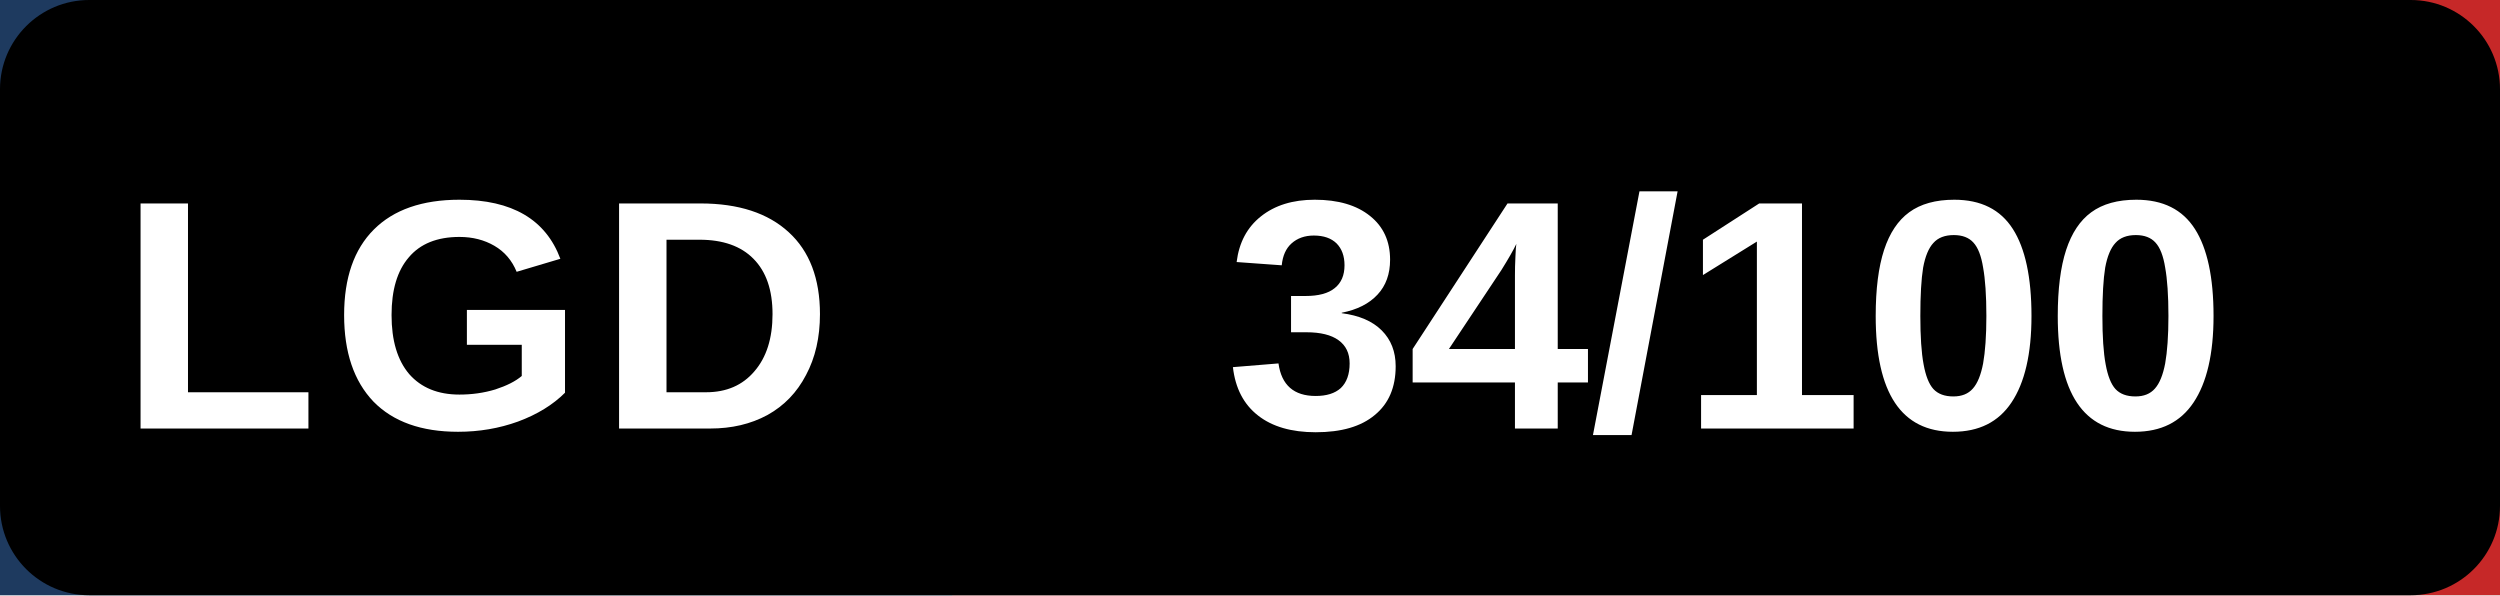
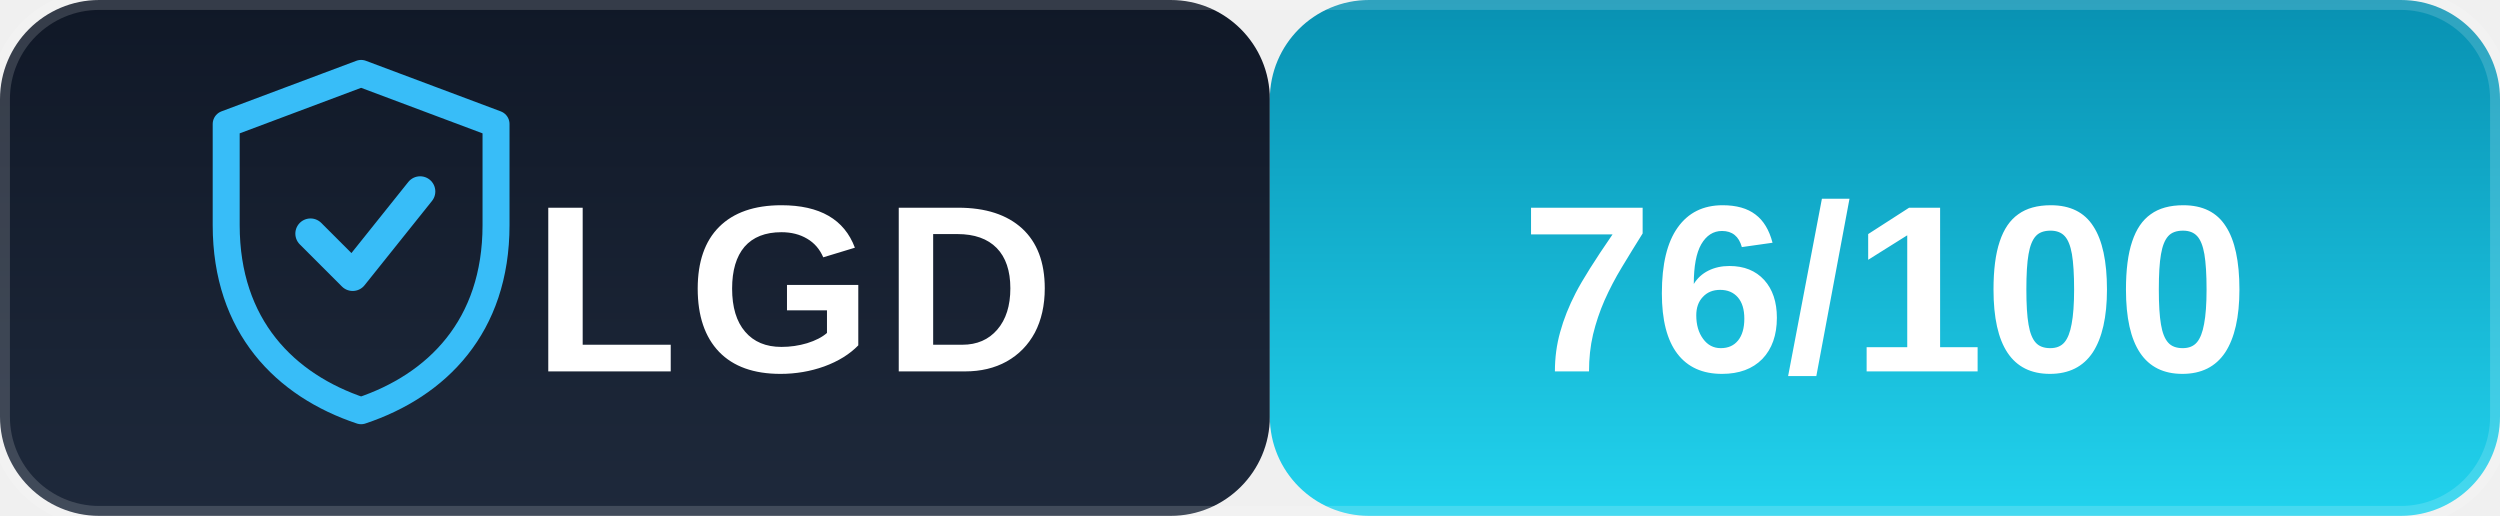
- <svg xmlns="http://www.w3.org/2000/svg" width="84" height="20" viewBox="0 0 84 20" role="img" aria-label="LGD: 34/100">
+ <svg xmlns="http://www.w3.org/2000/svg" width="126" height="26" viewBox="0 0 126 26" role="img" aria-label="LGD: 76/100">
+   <defs>
+     <linearGradient id="s2d" x1="0" y1="0" x2="0" y2="1">
+       <stop offset="0" stop-color="#101827" />
+       <stop offset="1" stop-color="#1e293b" />
+     </linearGradient>
+     <linearGradient id="s2e" x1="0" y1="0" x2="0" y2="1">
+       <stop offset="0" stop-color="#0891b2" />
+       <stop offset="1" stop-color="#22d3ee" />
+     </linearGradient>
+   </defs>
  <g font-family="Segoe UI,Helvetica Neue,Arial,sans-serif">
-     <rect width="32" height="20" fill="#1e3a5f" />
-     <rect x="32" width="52" height="20" fill="#c62828" />
-     <rect width="84" height="20" rx="3" />
-     <text x="16.0" y="14.4" fill="#ffffff" font-size="11" font-weight="700" text-anchor="middle" letter-spacing=".4">LGD</text>
-     <text x="58.0" y="14.4" fill="#ffffff" font-size="11" font-weight="700" text-anchor="middle">34/100</text>
+     <rect width="64" height="26" rx="5" fill="url(#s2d)" />
+     <rect x="64" width="62" height="26" rx="5" fill="url(#s2e)" />
+     <rect width="126" height="26" rx="5" fill="none" stroke="rgba(255,255,255,.16)" />
+     <g transform="translate(8,2.0) scale(0.85)">
+       <path d="M12 2 L20 5 V11 C20 17 16.5 20.5 12 22 C7.5 20.5 4 17 4 11 V5 Z" fill="none" stroke="#38bdf8" stroke-width="1.6" stroke-linejoin="round" />
+       <path d="M9 11.5 L11.5 14 L15.5 9" fill="none" stroke="#38bdf8" stroke-width="1.8" stroke-linecap="round" stroke-linejoin="round" />
+     </g>
+     <text x="40" y="18.72" fill="#fff" font-size="12" font-weight="700" text-anchor="middle" letter-spacing=".5">LGD</text>
+     <text x="95.0" y="18.72" fill="#fff" font-size="12" font-weight="800" text-anchor="middle">76/100</text>
  </g>
</svg>
